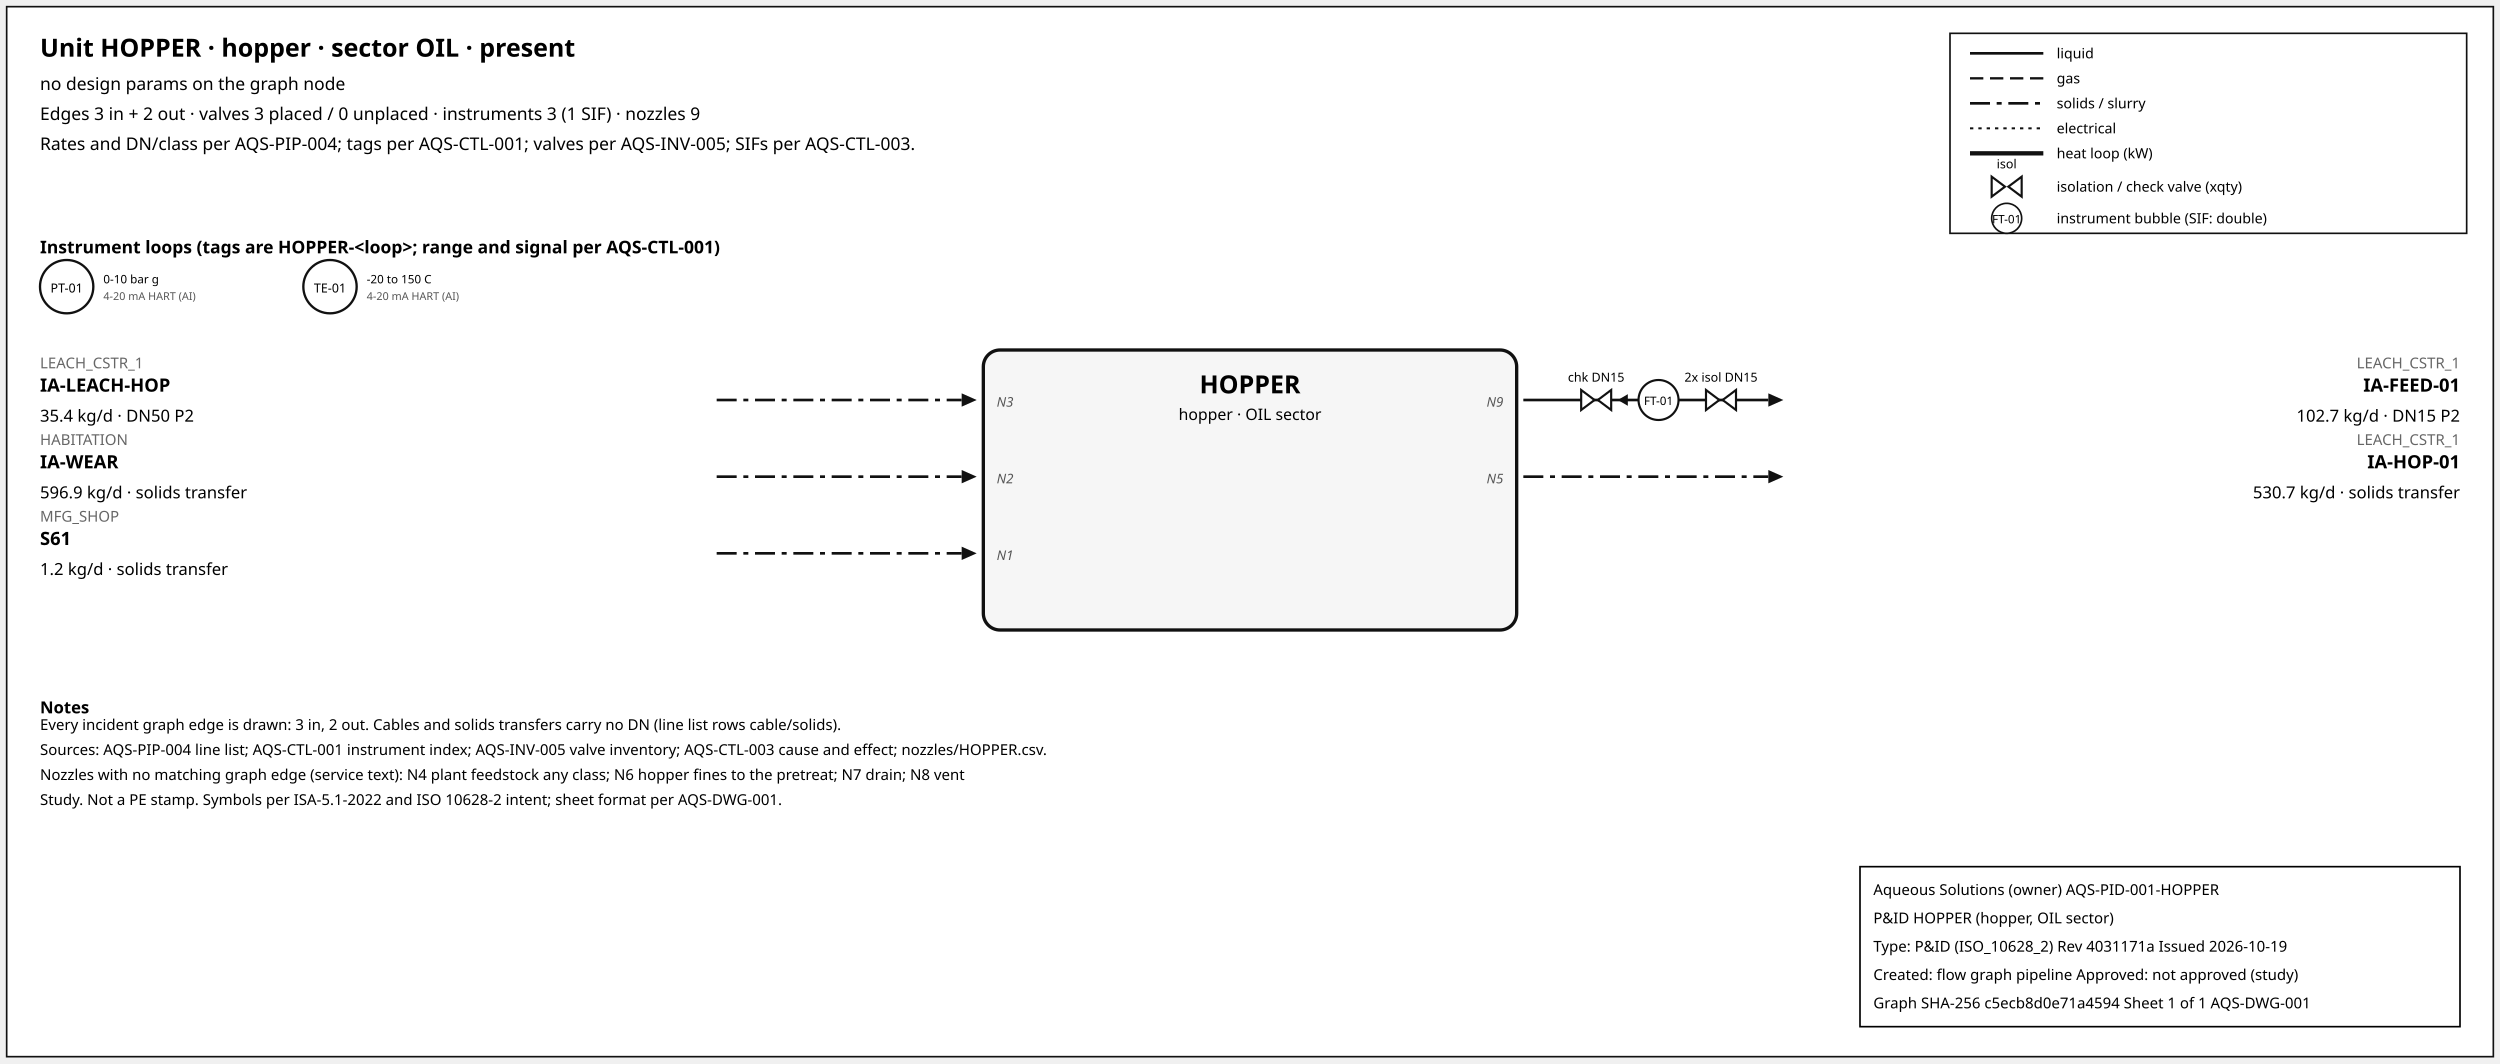
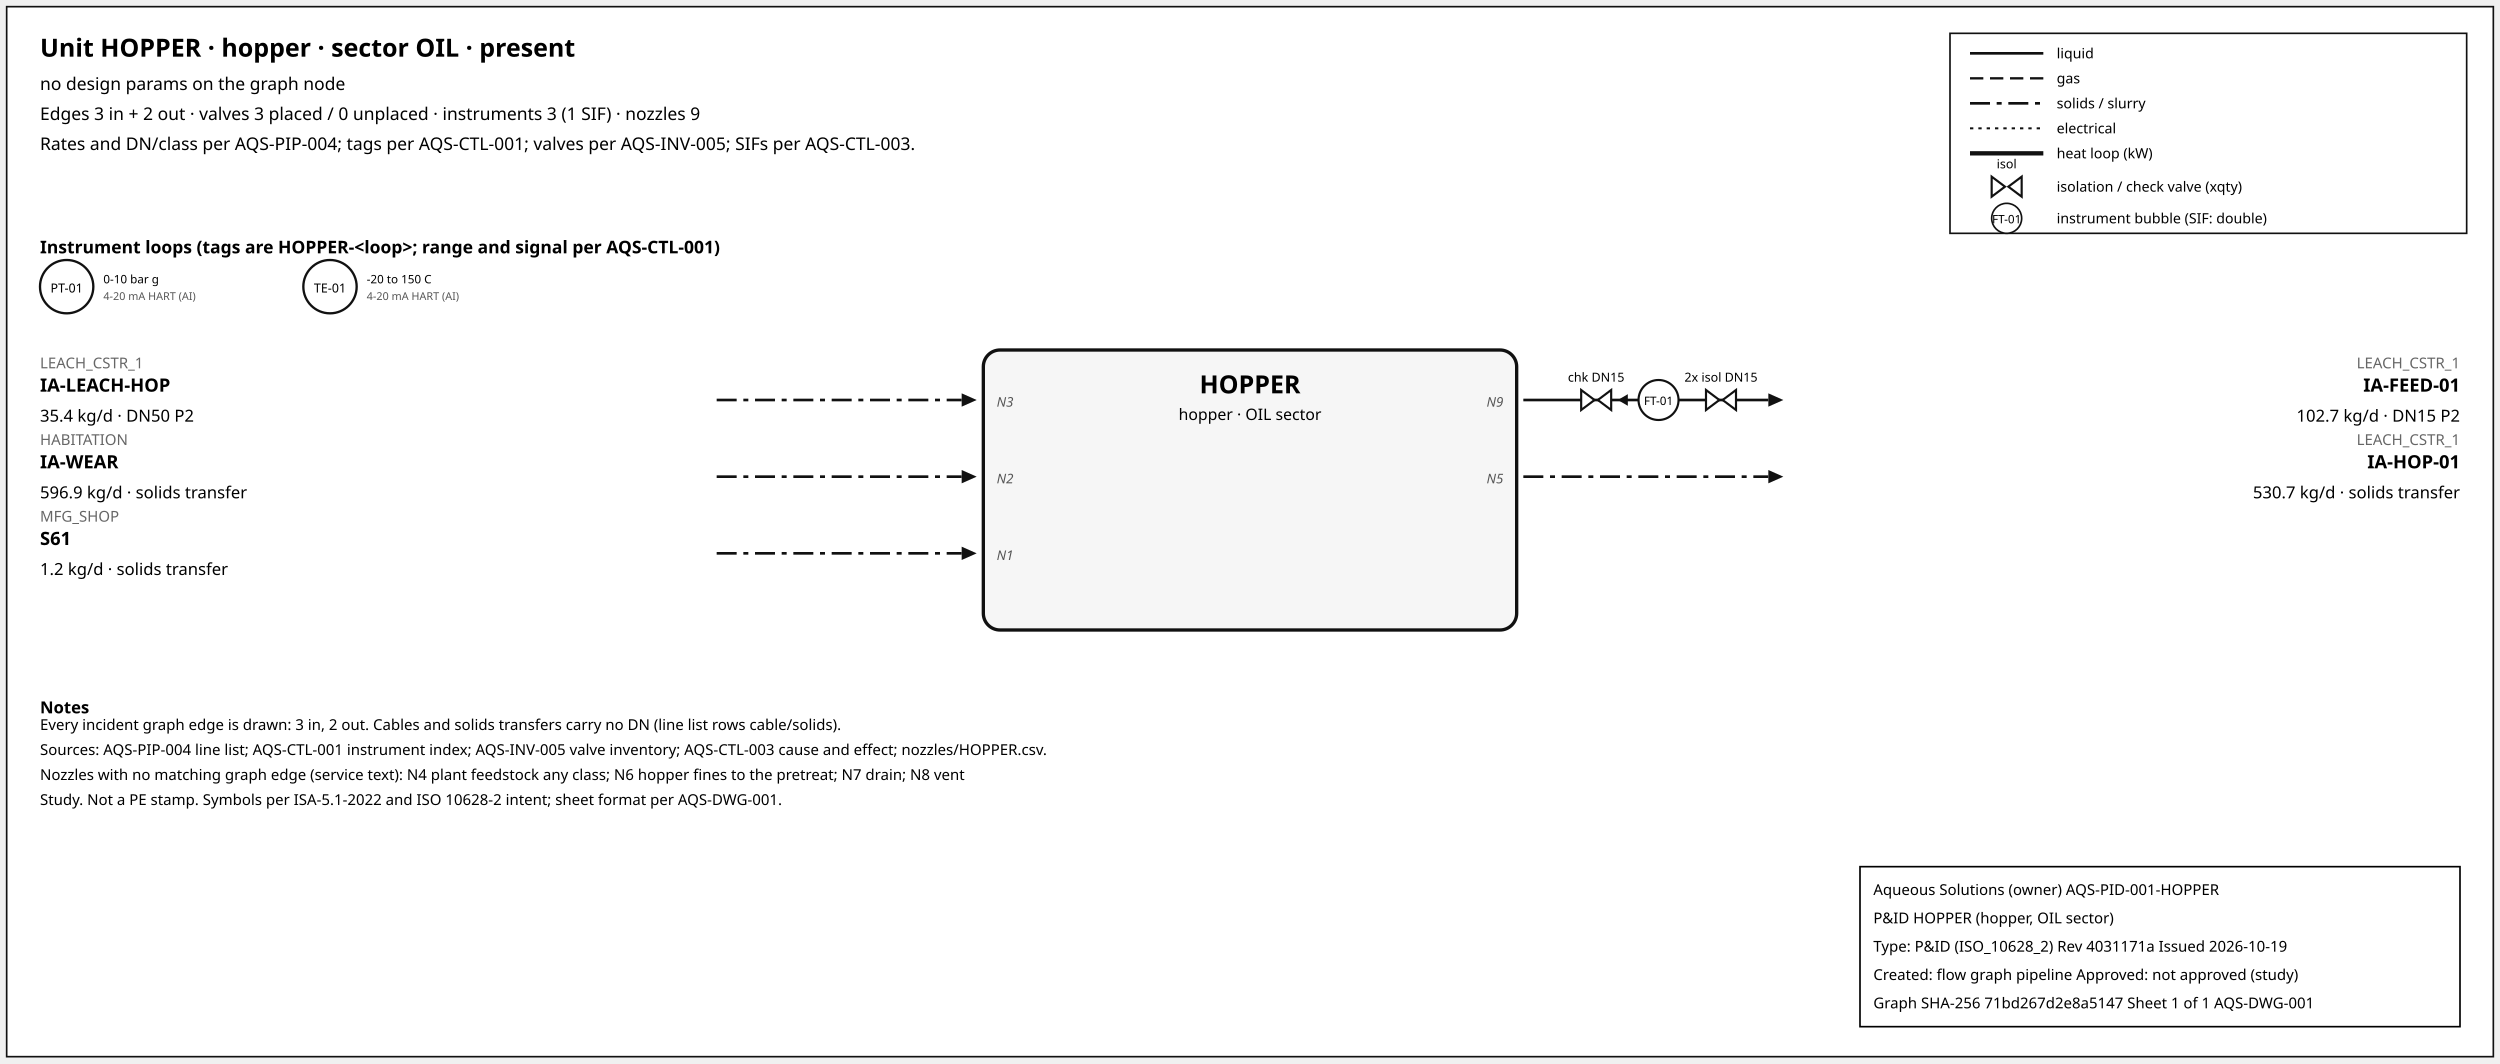
<svg xmlns="http://www.w3.org/2000/svg" width="1500" height="638" font-family="sans-serif">
  <rect x="4" y="4" width="1492" height="630" fill="white" stroke="#111" />
  <text x="24" y="34" font-size="15" font-weight="600">Unit HOPPER · hopper · sector OIL · present</text>
  <text x="24" y="54" font-size="10.5">no design params on the graph node</text>
  <text x="24" y="72" font-size="10.5">Edges 3 in + 2 out · valves 3 placed / 0 unplaced · instruments 3 (1 SIF) · nozzles 9</text>
  <text x="24" y="90" font-size="10.5">Rates and DN/class per AQS-PIP-004; tags per AQS-CTL-001; valves per AQS-INV-005; SIFs per AQS-CTL-003.</text>
  <rect x="1170" y="20" width="310" height="120" fill="white" stroke="#111" />
  <line x1="1182" y1="32" x2="1226" y2="32" stroke="#111" stroke-width="1.6" />
  <text x="1234" y="35" font-size="8.5">liquid</text>
  <line x1="1182" y1="47" x2="1226" y2="47" stroke="#111" stroke-width="1.4" stroke-dasharray="8,4" />
  <text x="1234" y="50" font-size="8.5">gas</text>
  <line x1="1182" y1="62" x2="1226" y2="62" stroke="#111" stroke-width="1.6" stroke-dasharray="12,4,3,4" />
  <text x="1234" y="65" font-size="8.5">solids / slurry</text>
  <line x1="1182" y1="77" x2="1226" y2="77" stroke="#111" stroke-width="1.2" stroke-dasharray="2,3" />
  <text x="1234" y="80" font-size="8.5">electrical</text>
  <line x1="1182" y1="92" x2="1226" y2="92" stroke="#111" stroke-width="2.6" />
  <text x="1234" y="95" font-size="8.5">heat loop (kW)</text>
  <path d="M 1195.0,106 L 1203.0,112 L 1195.0,118 Z M 1213.0,106 L 1205.0,112 L 1213.0,118 Z" fill="white" stroke="#111" stroke-width="1.3" />
  <text x="1204.0" y="101.0" font-size="7.5" text-anchor="middle">isol</text>
  <text x="1234" y="115" font-size="8.5">isolation / check valve (xqty)</text>
  <circle cx="1204" cy="131" r="9" fill="white" stroke="#111" />
  <text x="1204" y="134" font-size="7" text-anchor="middle">FT-01</text>
  <text x="1234" y="134" font-size="8.5">instrument bubble (SIF: double)</text>
  <text x="24" y="152" font-size="10.5" font-weight="600">Instrument loops (tags are HOPPER-&lt;loop&gt;; range and signal per AQS-CTL-001)</text>
  <circle cx="40" cy="172" r="16" fill="white" stroke="#111" stroke-width="1.4" />
  <text x="40" y="175.5" font-size="7.5" text-anchor="middle">PT-01</text>
  <text x="62" y="170" font-size="7">0-10 bar g</text>
  <text x="62" y="180" font-size="6.5" fill="#555">4-20 mA HART (AI)</text>
  <circle cx="198" cy="172" r="16" fill="white" stroke="#111" stroke-width="1.4" />
  <text x="198" y="175.5" font-size="7.5" text-anchor="middle">TE-01</text>
  <text x="220" y="170" font-size="7">-20 to 150 C</text>
  <text x="220" y="180" font-size="6.5" fill="#555">4-20 mA HART (AI)</text>
  <rect x="590" y="210" width="320" height="168" rx="10" fill="#f6f6f6" stroke="#111" stroke-width="2" />
  <text x="750.0" y="236" font-size="15" font-weight="700" text-anchor="middle">HOPPER</text>
  <text x="750.0" y="252" font-size="9.5" text-anchor="middle">hopper · OIL sector</text>
  <line x1="430" y1="240" x2="577" y2="240" stroke="#111" stroke-width="1.6" stroke-dasharray="12,4,3,4" class="edge-in" />
  <polygon points="586,240 577,236 577,244" fill="#111" />
  <text x="24" y="221" font-size="9" fill="#666" text-anchor="start">LEACH_CSTR_1</text>
  <text x="24" y="235" font-size="11" font-weight="600" text-anchor="start">IA-LEACH-HOP</text>
  <text x="24" y="253" font-size="10" text-anchor="start">35.4 kg/d · DN50 P2</text>
  <text x="598" y="244" font-size="8" font-style="italic" fill="#555" text-anchor="start">N3</text>
  <line x1="430" y1="286" x2="577" y2="286" stroke="#111" stroke-width="1.6" stroke-dasharray="12,4,3,4" class="edge-in" />
  <polygon points="586,286 577,282 577,290" fill="#111" />
  <text x="24" y="267" font-size="9" fill="#666" text-anchor="start">HABITATION</text>
  <text x="24" y="281" font-size="11" font-weight="600" text-anchor="start">IA-WEAR</text>
  <text x="24" y="299" font-size="10" text-anchor="start">596.9 kg/d · solids transfer</text>
  <text x="598" y="290" font-size="8" font-style="italic" fill="#555" text-anchor="start">N2</text>
  <line x1="430" y1="332" x2="577" y2="332" stroke="#111" stroke-width="1.6" stroke-dasharray="12,4,3,4" class="edge-in" />
  <polygon points="586,332 577,328 577,336" fill="#111" />
  <text x="24" y="313" font-size="9" fill="#666" text-anchor="start">MFG_SHOP</text>
  <text x="24" y="327" font-size="11" font-weight="600" text-anchor="start">S61</text>
  <text x="24" y="345" font-size="10" text-anchor="start">1.2 kg/d · solids transfer</text>
  <text x="598" y="336" font-size="8" font-style="italic" fill="#555" text-anchor="start">N1</text>
  <line x1="914" y1="240" x2="1061" y2="240" stroke="#111" stroke-width="1.6" class="edge-out" />
  <polygon points="1070,240 1061,236 1061,244" fill="#111" />
  <text x="1476" y="221" font-size="9" fill="#666" text-anchor="end">LEACH_CSTR_1</text>
  <text x="1476" y="235" font-size="11" font-weight="600" text-anchor="end">IA-FEED-01</text>
  <text x="1476" y="253" font-size="10" text-anchor="end">102.7 kg/d · DN15 P2</text>
  <text x="902" y="244" font-size="8" font-style="italic" fill="#555" text-anchor="end">N9</text>
  <line x1="979.7" y1="240" x2="971.7" y2="240" stroke="#111" stroke-width="1.2" />
  <polygon points="970.7,240 976.7,236.5 976.7,243.5" fill="#111" />
  <path d="M 948.7,234 L 956.7,240 L 948.7,246 Z M 966.7,234 L 958.7,240 L 966.7,246 Z" fill="white" stroke="#111" stroke-width="1.3" />
  <text x="957.7" y="229.0" font-size="7.5" text-anchor="middle">chk DN15</text>
  <path d="M 1023.6,234 L 1031.6,240 L 1023.6,246 Z M 1041.6,234 L 1033.6,240 L 1041.6,246 Z" fill="white" stroke="#111" stroke-width="1.3" />
  <text x="1032.6" y="229.0" font-size="7.5" text-anchor="middle">2x isol DN15</text>
  <circle cx="995.12" cy="240" r="12" fill="white" stroke="#111" stroke-width="1.3" />
  <text x="995.12" y="243" font-size="7" text-anchor="middle">FT-01</text>
  <line x1="914" y1="286" x2="1061" y2="286" stroke="#111" stroke-width="1.6" stroke-dasharray="12,4,3,4" class="edge-out" />
  <polygon points="1070,286 1061,282 1061,290" fill="#111" />
  <text x="1476" y="267" font-size="9" fill="#666" text-anchor="end">LEACH_CSTR_1</text>
  <text x="1476" y="281" font-size="11" font-weight="600" text-anchor="end">IA-HOP-01</text>
  <text x="1476" y="299" font-size="10" text-anchor="end">530.7 kg/d · solids transfer</text>
  <text x="902" y="290" font-size="8" font-style="italic" fill="#555" text-anchor="end">N5</text>
  <text x="24" y="428" font-size="10" font-weight="600">Notes</text>
  <text x="24" y="438" font-size="9">Every incident graph edge is drawn: 3 in, 2 out. Cables and solids transfers carry no DN (line list rows cable/solids).</text>
  <text x="24" y="453" font-size="9">Sources: AQS-PIP-004 line list; AQS-CTL-001 instrument index; AQS-INV-005 valve inventory; AQS-CTL-003 cause and effect; nozzles/HOPPER.csv.</text>
  <text x="24" y="468" font-size="9">Nozzles with no matching graph edge (service text): N4 plant feedstock any class; N6 hopper fines to the pretreat; N7 drain; N8 vent</text>
  <text x="24" y="483" font-size="9">Study. Not a PE stamp. Symbols per ISA-5.1-2022 and ISO 10628-2 intent; sheet format per AQS-DWG-001.</text>
  <g id="aqs-title-block">
    <rect x="1116" y="520" width="360" height="96" fill="white" stroke="black" stroke-width="1" />
    <text x="1124" y="537" font-size="9">Aqueous Solutions (owner)   AQS-PID-001-HOPPER</text>
    <text x="1124" y="554" font-size="9">P&amp;ID HOPPER (hopper, OIL sector)</text>
    <text x="1124" y="571" font-size="9">Type: P&amp;ID (ISO_10628_2)   Rev 4031171a   Issued 2026-10-19</text>
    <text x="1124" y="588" font-size="9">Created: flow graph pipeline   Approved: not approved (study)</text>
-     <text x="1124" y="605" font-size="9">Graph SHA-256 c5ecb8d0e71a4594   Sheet 1 of 1   AQS-DWG-001</text>
+     <text x="1124" y="605" font-size="9">Graph SHA-256 71bd267d2e8a5147   Sheet 1 of 1   AQS-DWG-001</text>
  </g>
</svg>
